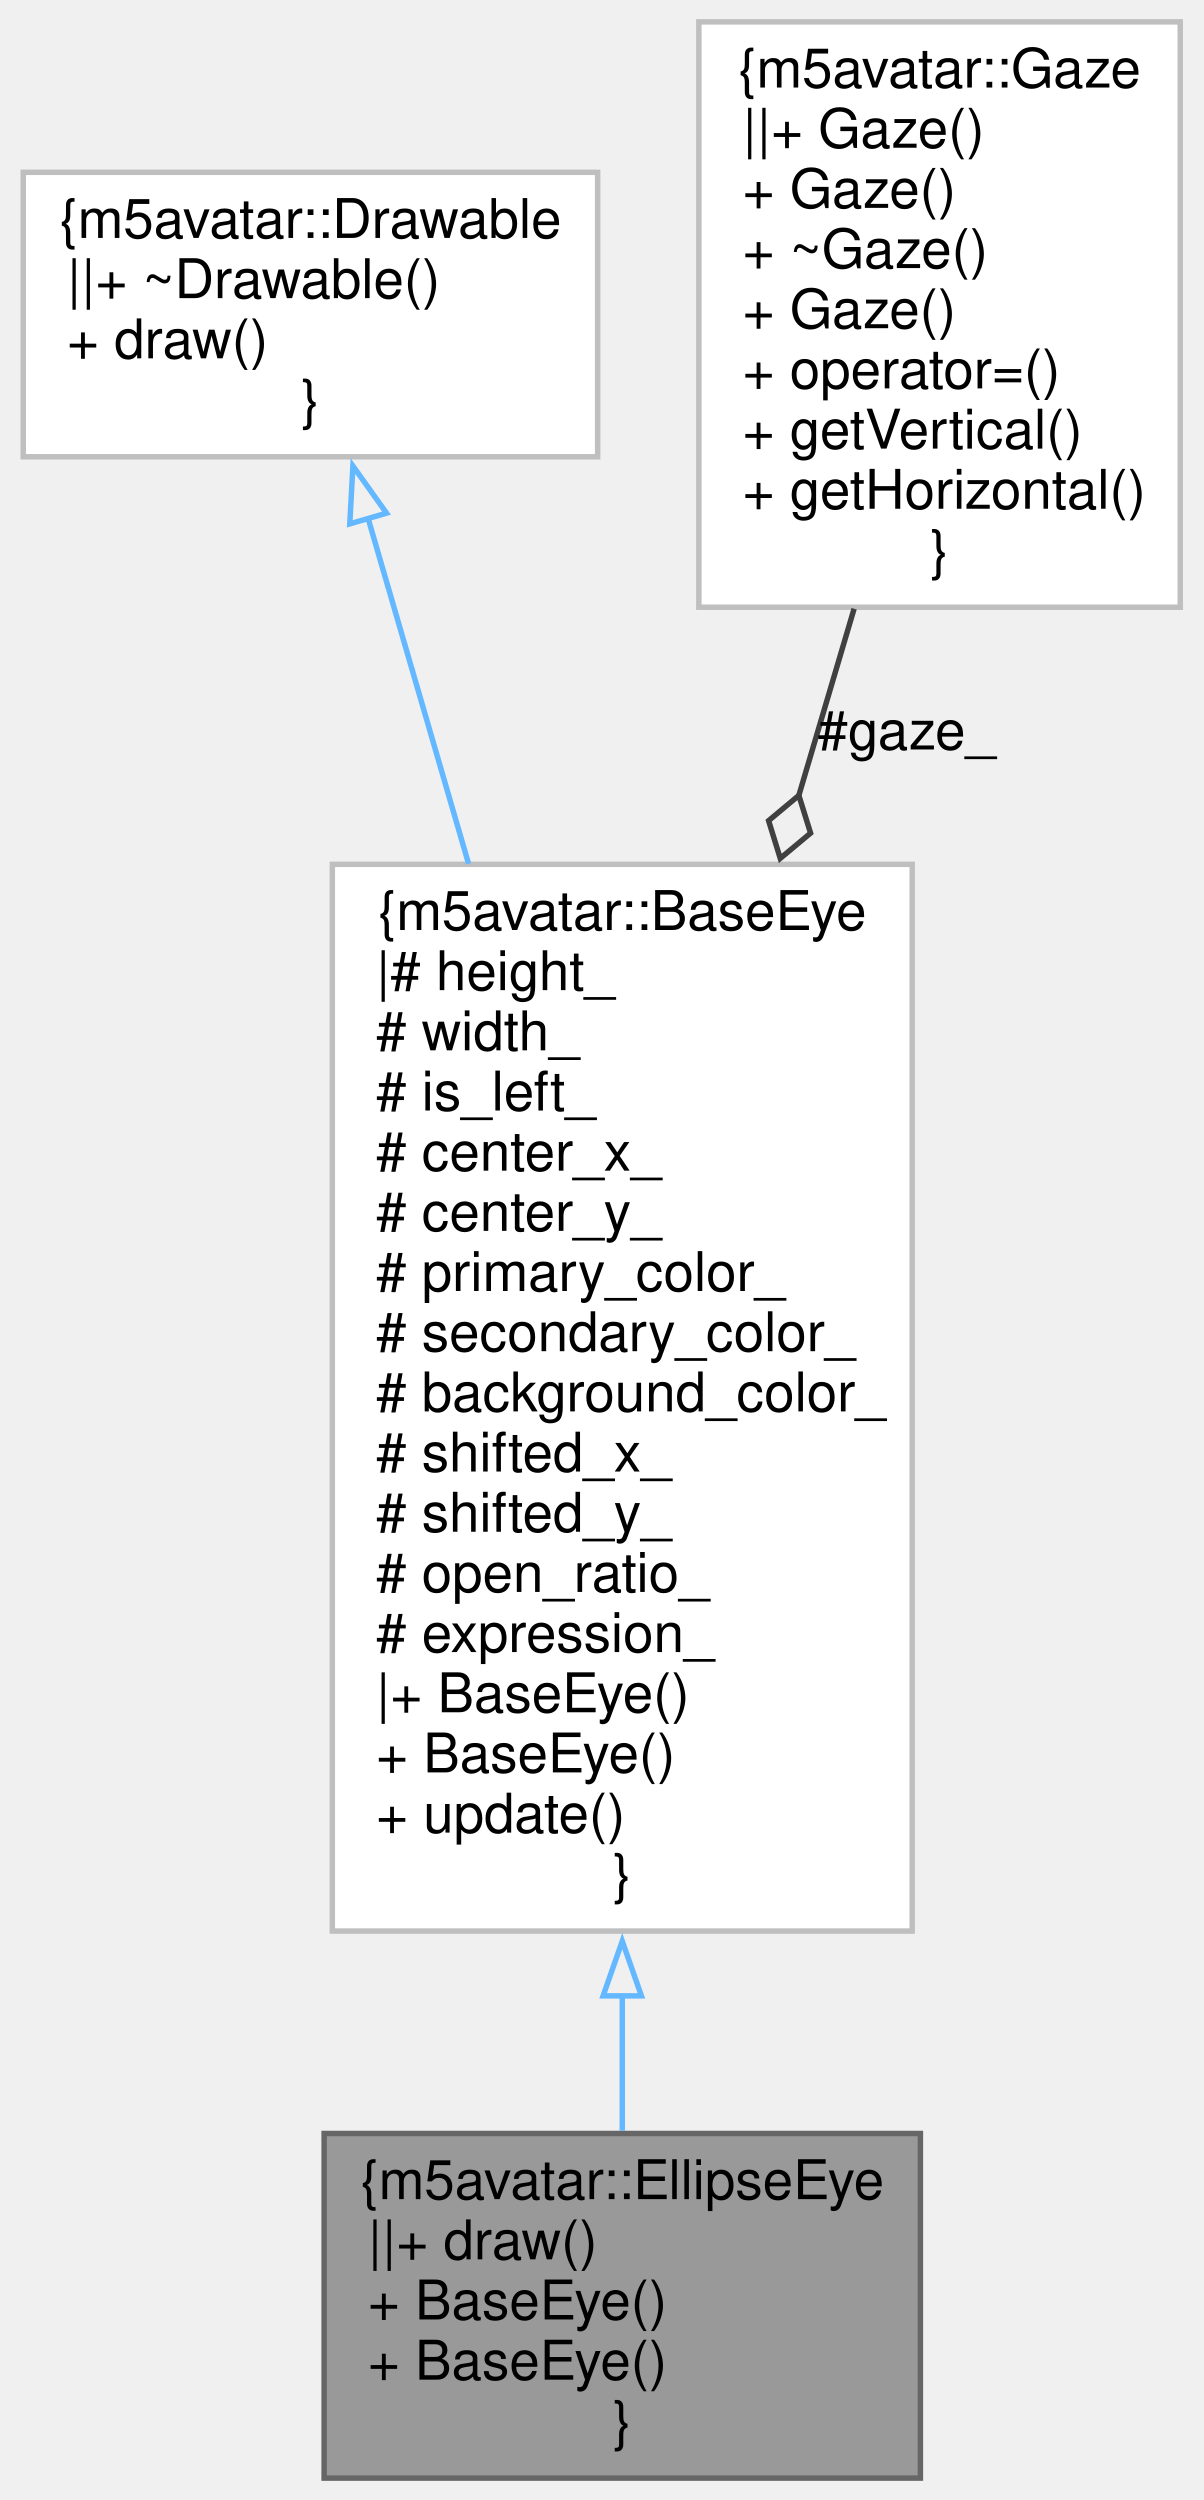
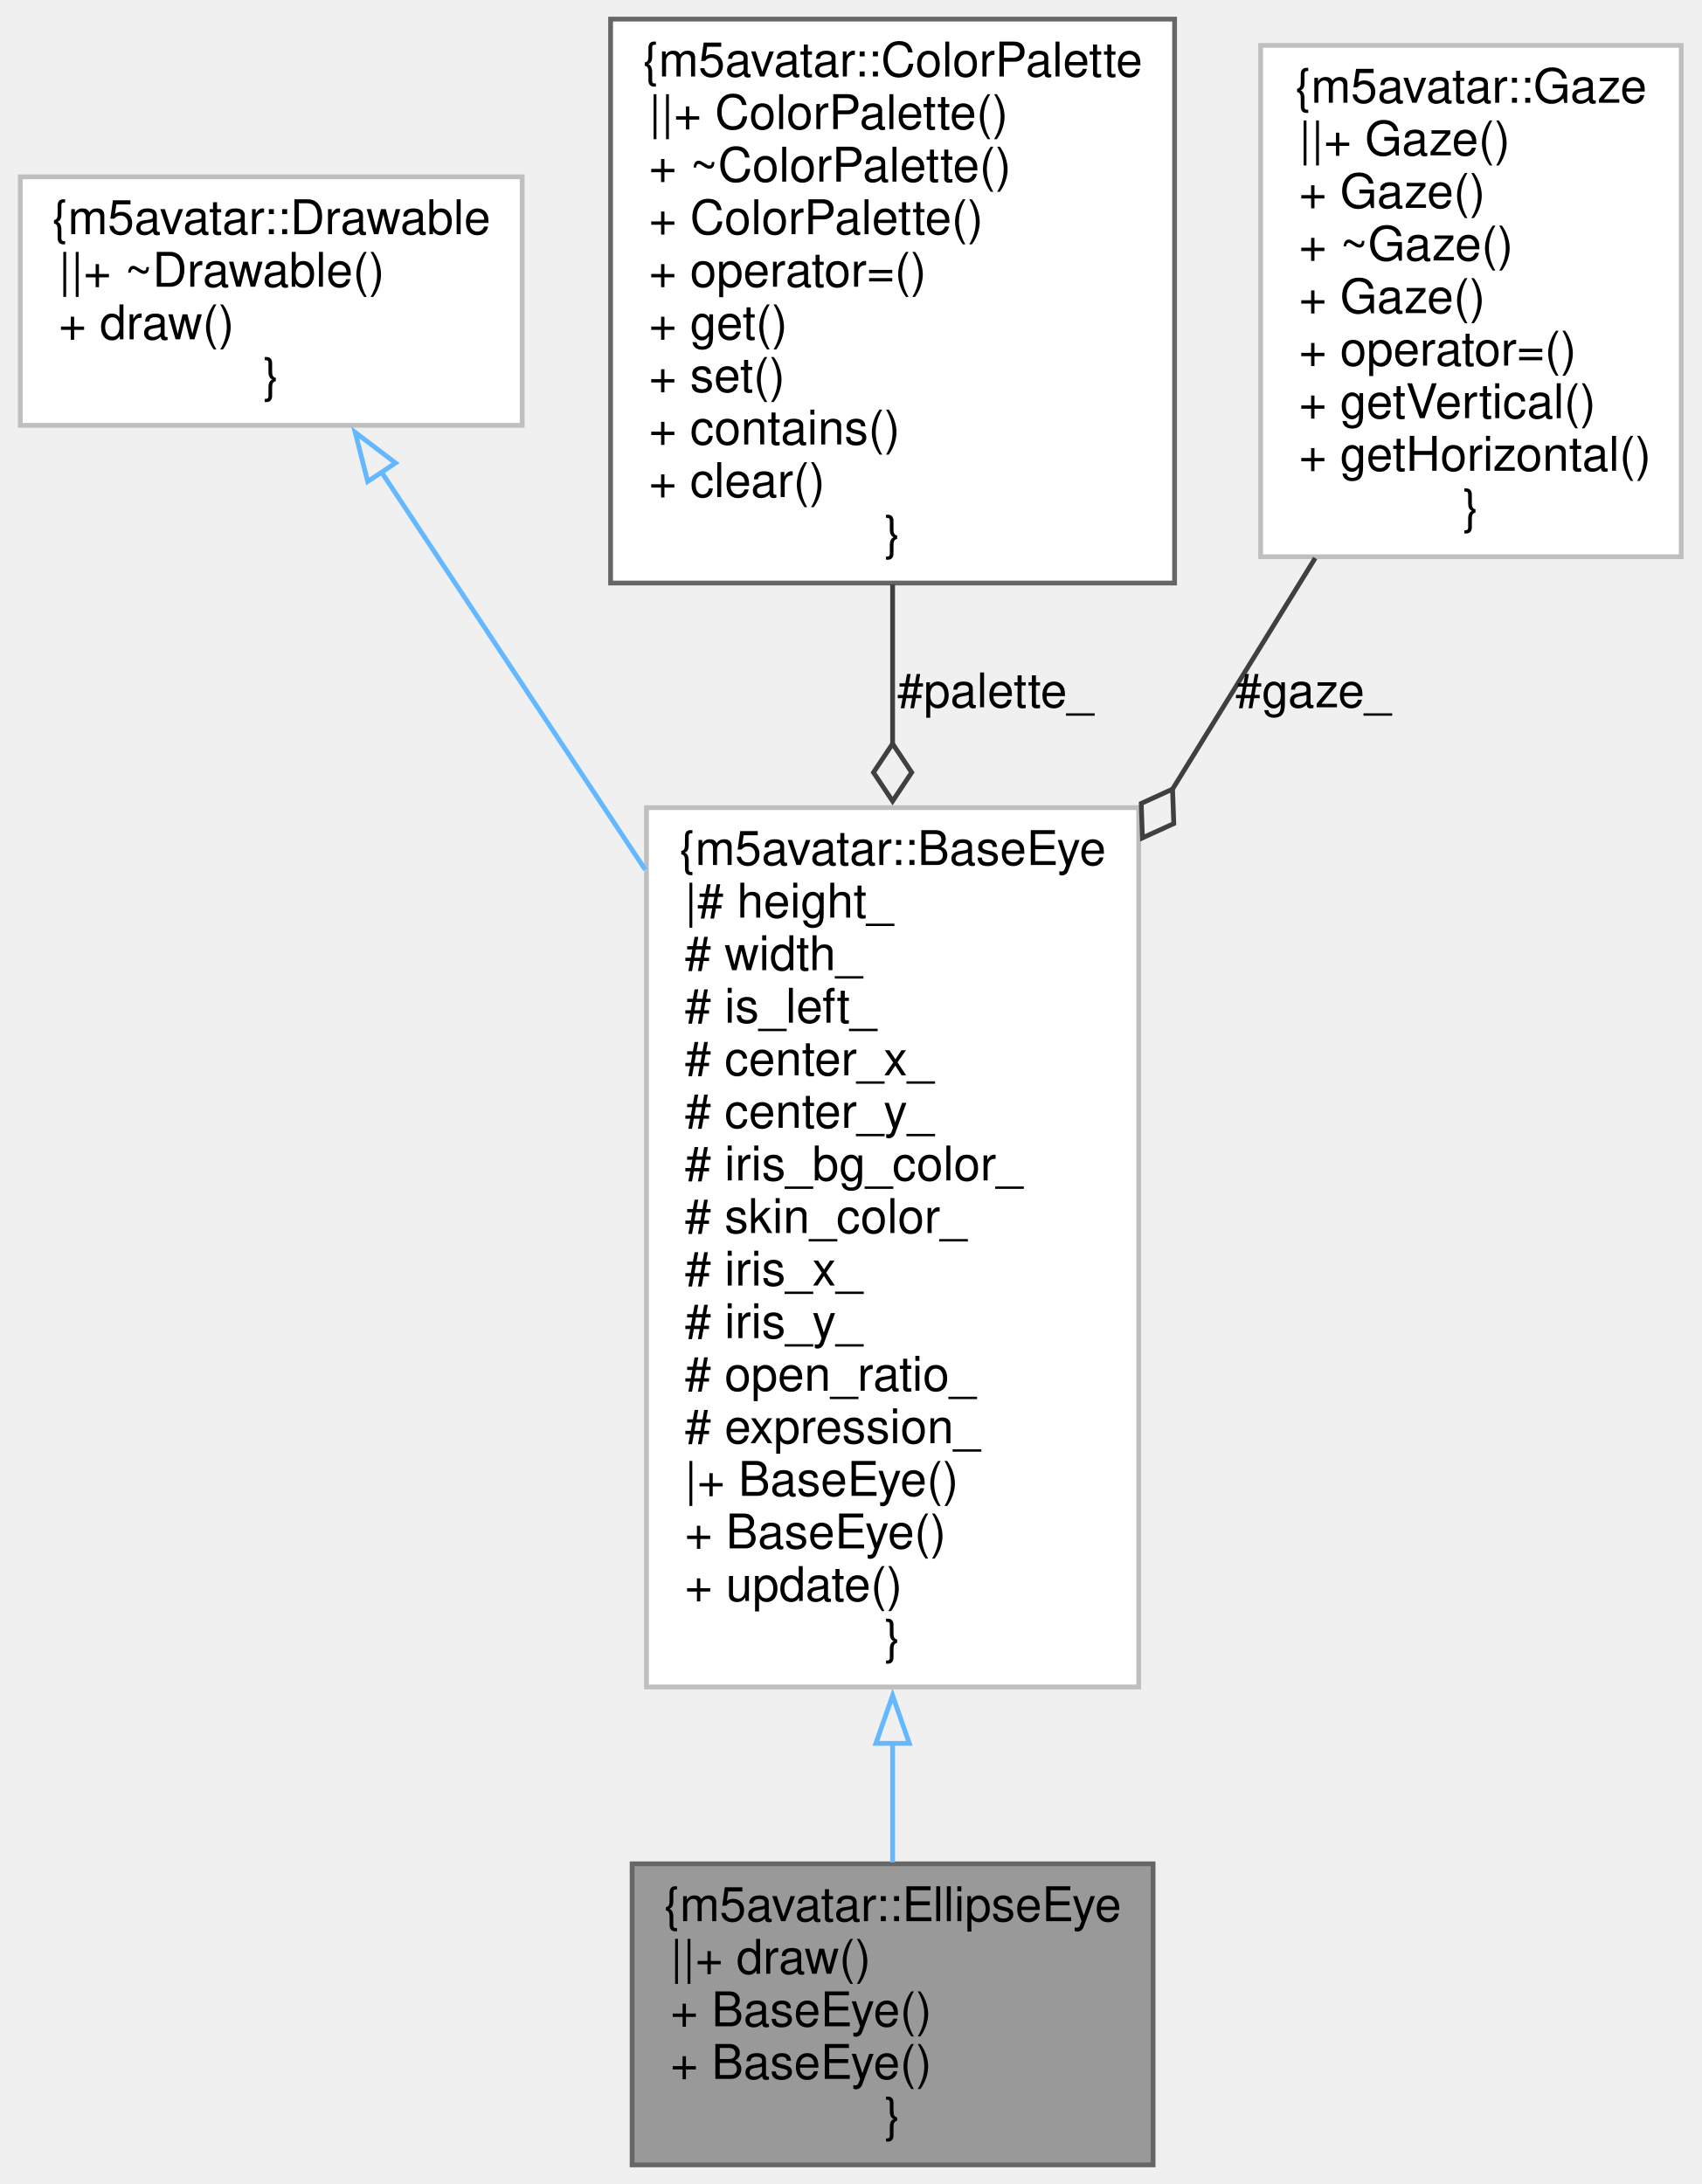
- <svg xmlns="http://www.w3.org/2000/svg" xmlns:xlink="http://www.w3.org/1999/xlink" width="220pt" height="457pt" viewBox="0.00 0.00 219.50 457.00">
+ <svg xmlns="http://www.w3.org/2000/svg" xmlns:xlink="http://www.w3.org/1999/xlink" width="356pt" height="457pt" viewBox="0.00 0.00 355.50 457.00">
  <g id="graph0" class="graph" transform="scale(1 1) rotate(0) translate(4 453)">
    <g id="node1" class="node">
      <g id="a_node1">
        <a xlink:title=" ">
-           <polygon fill="#999999" stroke="#666666" points="164,-63 55,-63 55,0 164,0 164,-63" />
-           <text text-anchor="middle" x="109.5" y="-51" font-family="Helvetica,sans-Serif" font-size="10.00">{m5avatar::EllipseEye</text>
-           <text text-anchor="start" x="63" y="-40" font-family="Helvetica,sans-Serif" font-size="10.00">||+ draw()</text>
-           <text text-anchor="start" x="63" y="-29" font-family="Helvetica,sans-Serif" font-size="10.00">+ BaseEye()</text>
-           <text text-anchor="start" x="63" y="-18" font-family="Helvetica,sans-Serif" font-size="10.00">+ BaseEye()</text>
-           <text text-anchor="middle" x="109.5" y="-7" font-family="Helvetica,sans-Serif" font-size="10.00">}</text>
+           <polygon fill="#999999" stroke="#666666" points="237,-63 128,-63 128,0 237,0 237,-63" />
+           <text text-anchor="middle" x="182.5" y="-51" font-family="Helvetica,sans-Serif" font-size="10.00">{m5avatar::EllipseEye</text>
+           <text text-anchor="start" x="136" y="-40" font-family="Helvetica,sans-Serif" font-size="10.00">||+ draw()</text>
+           <text text-anchor="start" x="136" y="-29" font-family="Helvetica,sans-Serif" font-size="10.00">+ BaseEye()</text>
+           <text text-anchor="start" x="136" y="-18" font-family="Helvetica,sans-Serif" font-size="10.00">+ BaseEye()</text>
+           <text text-anchor="middle" x="182.5" y="-7" font-family="Helvetica,sans-Serif" font-size="10.00">}</text>
        </a>
      </g>
    </g>
    <g id="node2" class="node">
      <g id="a_node2">
        <a xlink:href="classm5avatar_1_1_base_eye.html" target="_top" xlink:title=" ">
-           <polygon fill="white" stroke="#bfbfbf" points="162.5,-295 56.5,-295 56.5,-100 162.5,-100 162.5,-295" />
-           <text text-anchor="middle" x="109.5" y="-283" font-family="Helvetica,sans-Serif" font-size="10.00">{m5avatar::BaseEye</text>
-           <text text-anchor="start" x="64.5" y="-272" font-family="Helvetica,sans-Serif" font-size="10.00">|# height_</text>
-           <text text-anchor="start" x="64.5" y="-261" font-family="Helvetica,sans-Serif" font-size="10.00"># width_</text>
-           <text text-anchor="start" x="64.5" y="-250" font-family="Helvetica,sans-Serif" font-size="10.00"># is_left_</text>
-           <text text-anchor="start" x="64.5" y="-239" font-family="Helvetica,sans-Serif" font-size="10.00"># center_x_</text>
-           <text text-anchor="start" x="64.5" y="-228" font-family="Helvetica,sans-Serif" font-size="10.00"># center_y_</text>
-           <text text-anchor="start" x="64.5" y="-217" font-family="Helvetica,sans-Serif" font-size="10.00"># primary_color_</text>
-           <text text-anchor="start" x="64.5" y="-206" font-family="Helvetica,sans-Serif" font-size="10.00"># secondary_color_</text>
-           <text text-anchor="start" x="64.5" y="-195" font-family="Helvetica,sans-Serif" font-size="10.00"># background_color_</text>
-           <text text-anchor="start" x="64.5" y="-184" font-family="Helvetica,sans-Serif" font-size="10.00"># shifted_x_</text>
-           <text text-anchor="start" x="64.5" y="-173" font-family="Helvetica,sans-Serif" font-size="10.00"># shifted_y_</text>
-           <text text-anchor="start" x="64.5" y="-162" font-family="Helvetica,sans-Serif" font-size="10.00"># open_ratio_</text>
-           <text text-anchor="start" x="64.5" y="-151" font-family="Helvetica,sans-Serif" font-size="10.00"># expression_</text>
-           <text text-anchor="start" x="64.5" y="-140" font-family="Helvetica,sans-Serif" font-size="10.00">|+ BaseEye()</text>
-           <text text-anchor="start" x="64.5" y="-129" font-family="Helvetica,sans-Serif" font-size="10.00">+ BaseEye()</text>
-           <text text-anchor="start" x="64.5" y="-118" font-family="Helvetica,sans-Serif" font-size="10.00">+ update()</text>
-           <text text-anchor="middle" x="109.5" y="-107" font-family="Helvetica,sans-Serif" font-size="10.00">}</text>
+           <polygon fill="white" stroke="#bfbfbf" points="234,-284 131,-284 131,-100 234,-100 234,-284" />
+           <text text-anchor="middle" x="182.5" y="-272" font-family="Helvetica,sans-Serif" font-size="10.00">{m5avatar::BaseEye</text>
+           <text text-anchor="start" x="139" y="-261" font-family="Helvetica,sans-Serif" font-size="10.00">|# height_</text>
+           <text text-anchor="start" x="139" y="-250" font-family="Helvetica,sans-Serif" font-size="10.00"># width_</text>
+           <text text-anchor="start" x="139" y="-239" font-family="Helvetica,sans-Serif" font-size="10.00"># is_left_</text>
+           <text text-anchor="start" x="139" y="-228" font-family="Helvetica,sans-Serif" font-size="10.00"># center_x_</text>
+           <text text-anchor="start" x="139" y="-217" font-family="Helvetica,sans-Serif" font-size="10.00"># center_y_</text>
+           <text text-anchor="start" x="139" y="-206" font-family="Helvetica,sans-Serif" font-size="10.00"># iris_bg_color_</text>
+           <text text-anchor="start" x="139" y="-195" font-family="Helvetica,sans-Serif" font-size="10.00"># skin_color_</text>
+           <text text-anchor="start" x="139" y="-184" font-family="Helvetica,sans-Serif" font-size="10.00"># iris_x_</text>
+           <text text-anchor="start" x="139" y="-173" font-family="Helvetica,sans-Serif" font-size="10.00"># iris_y_</text>
+           <text text-anchor="start" x="139" y="-162" font-family="Helvetica,sans-Serif" font-size="10.00"># open_ratio_</text>
+           <text text-anchor="start" x="139" y="-151" font-family="Helvetica,sans-Serif" font-size="10.00"># expression_</text>
+           <text text-anchor="start" x="139" y="-140" font-family="Helvetica,sans-Serif" font-size="10.00">|+ BaseEye()</text>
+           <text text-anchor="start" x="139" y="-129" font-family="Helvetica,sans-Serif" font-size="10.00">+ BaseEye()</text>
+           <text text-anchor="start" x="139" y="-118" font-family="Helvetica,sans-Serif" font-size="10.00">+ update()</text>
+           <text text-anchor="middle" x="182.5" y="-107" font-family="Helvetica,sans-Serif" font-size="10.00">}</text>
        </a>
      </g>
    </g>
    <g id="edge1" class="edge">
-       <path fill="none" stroke="#63b8ff" d="M109.5,-88.24C109.5,-79.37 109.5,-70.97 109.5,-63.49" />
-       <polygon fill="none" stroke="#63b8ff" points="106,-88.16 109.5,-98.16 113,-88.16 106,-88.16" />
+       <path fill="none" stroke="#63b8ff" d="M182.5,-88.23C182.5,-79.31 182.5,-70.84 182.5,-63.3" />
+       <polygon fill="none" stroke="#63b8ff" points="179,-88.2 182.5,-98.2 186,-88.2 179,-88.2" />
    </g>
    <g id="node3" class="node">
      <g id="a_node3">
        <a xlink:href="classm5avatar_1_1_drawable.html" target="_top" xlink:title=" ">
-           <polygon fill="white" stroke="#bfbfbf" points="105,-421.5 0,-421.5 0,-369.5 105,-369.5 105,-421.5" />
-           <text text-anchor="middle" x="52.5" y="-409.5" font-family="Helvetica,sans-Serif" font-size="10.00">{m5avatar::Drawable</text>
-           <text text-anchor="start" x="8" y="-398.5" font-family="Helvetica,sans-Serif" font-size="10.00">||+ ~Drawable()</text>
-           <text text-anchor="start" x="8" y="-387.5" font-family="Helvetica,sans-Serif" font-size="10.00">+ draw()</text>
-           <text text-anchor="middle" x="52.5" y="-376.5" font-family="Helvetica,sans-Serif" font-size="10.00">}</text>
+           <polygon fill="white" stroke="#bfbfbf" points="105,-416 0,-416 0,-364 105,-364 105,-416" />
+           <text text-anchor="middle" x="52.5" y="-404" font-family="Helvetica,sans-Serif" font-size="10.00">{m5avatar::Drawable</text>
+           <text text-anchor="start" x="8" y="-393" font-family="Helvetica,sans-Serif" font-size="10.00">||+ ~Drawable()</text>
+           <text text-anchor="start" x="8" y="-382" font-family="Helvetica,sans-Serif" font-size="10.00">+ draw()</text>
+           <text text-anchor="middle" x="52.5" y="-371" font-family="Helvetica,sans-Serif" font-size="10.00">}</text>
        </a>
      </g>
    </g>
    <g id="edge2" class="edge">
-       <path fill="none" stroke="#63b8ff" d="M62.98,-358.45C68.22,-340.45 74.83,-317.72 81.41,-295.09" />
-       <polygon fill="none" stroke="#63b8ff" points="59.69,-357.24 60.26,-367.82 66.41,-359.2 59.69,-357.24" />
+       <path fill="none" stroke="#63b8ff" d="M75.44,-354.41C90.77,-331.3 111.57,-299.95 130.75,-271.02" />
+       <polygon fill="none" stroke="#63b8ff" points="72.68,-352.25 70.07,-362.52 78.51,-356.12 72.68,-352.25" />
    </g>
    <g id="node4" class="node">
      <g id="a_node4">
-         <a xlink:href="classm5avatar_1_1_gaze.html" target="_top" xlink:title=" ">
-           <polygon fill="white" stroke="#bfbfbf" points="211.5,-449 123.5,-449 123.5,-342 211.5,-342 211.5,-449" />
-           <text text-anchor="middle" x="167.5" y="-437" font-family="Helvetica,sans-Serif" font-size="10.00">{m5avatar::Gaze</text>
-           <text text-anchor="start" x="131.5" y="-426" font-family="Helvetica,sans-Serif" font-size="10.00">||+ Gaze()</text>
-           <text text-anchor="start" x="131.5" y="-415" font-family="Helvetica,sans-Serif" font-size="10.00">+ Gaze()</text>
-           <text text-anchor="start" x="131.5" y="-404" font-family="Helvetica,sans-Serif" font-size="10.00">+ ~Gaze()</text>
-           <text text-anchor="start" x="131.5" y="-393" font-family="Helvetica,sans-Serif" font-size="10.00">+ Gaze()</text>
-           <text text-anchor="start" x="131.5" y="-382" font-family="Helvetica,sans-Serif" font-size="10.00">+ operator=()</text>
-           <text text-anchor="start" x="131.5" y="-371" font-family="Helvetica,sans-Serif" font-size="10.00">+ getVertical()</text>
-           <text text-anchor="start" x="131.5" y="-360" font-family="Helvetica,sans-Serif" font-size="10.00">+ getHorizontal()</text>
-           <text text-anchor="middle" x="167.5" y="-349" font-family="Helvetica,sans-Serif" font-size="10.00">}</text>
+         <a xlink:href="classm5avatar_1_1_color_palette.html" target="_top" xlink:title=" ">
+           <polygon fill="white" stroke="#666666" points="241.5,-449 123.5,-449 123.5,-331 241.5,-331 241.5,-449" />
+           <text text-anchor="middle" x="182.5" y="-437" font-family="Helvetica,sans-Serif" font-size="10.00">{m5avatar::ColorPalette</text>
+           <text text-anchor="start" x="131.5" y="-426" font-family="Helvetica,sans-Serif" font-size="10.00">||+ ColorPalette()</text>
+           <text text-anchor="start" x="131.5" y="-415" font-family="Helvetica,sans-Serif" font-size="10.00">+ ~ColorPalette()</text>
+           <text text-anchor="start" x="131.5" y="-404" font-family="Helvetica,sans-Serif" font-size="10.00">+ ColorPalette()</text>
+           <text text-anchor="start" x="131.5" y="-393" font-family="Helvetica,sans-Serif" font-size="10.00">+ operator=()</text>
+           <text text-anchor="start" x="131.5" y="-382" font-family="Helvetica,sans-Serif" font-size="10.00">+ get()</text>
+           <text text-anchor="start" x="131.5" y="-371" font-family="Helvetica,sans-Serif" font-size="10.00">+ set()</text>
+           <text text-anchor="start" x="131.5" y="-360" font-family="Helvetica,sans-Serif" font-size="10.00">+ contains()</text>
+           <text text-anchor="start" x="131.5" y="-349" font-family="Helvetica,sans-Serif" font-size="10.00">+ clear()</text>
+           <text text-anchor="middle" x="182.5" y="-338" font-family="Helvetica,sans-Serif" font-size="10.00">}</text>
        </a>
      </g>
    </g>
    <g id="edge3" class="edge">
-       <path fill="none" stroke="#404040" d="M151.88,-341.72C148.72,-331.03 145.28,-319.42 141.78,-307.6" />
-       <polygon fill="none" stroke="#404040" points="141.78,-307.6 136.25,-302.98 138.38,-296.09 143.92,-300.71 141.78,-307.6" />
-       <text text-anchor="middle" x="161.5" y="-316" font-family="Helvetica,sans-Serif" font-size="10.00"> #gaze_</text>
+       <path fill="none" stroke="#404040" d="M182.5,-330.72C182.5,-320.15 182.5,-308.83 182.5,-297.39" />
+       <polygon fill="none" stroke="#404040" points="182.5,-297.37 178.5,-291.37 182.5,-285.37 186.5,-291.37 182.5,-297.37" />
+       <text text-anchor="middle" x="204" y="-305" font-family="Helvetica,sans-Serif" font-size="10.00"> #palette_</text>
+     </g>
+     <g id="node5" class="node">
+       <g id="a_node5">
+         <a xlink:href="classm5avatar_1_1_gaze.html" target="_top" xlink:title=" ">
+           <polygon fill="white" stroke="#bfbfbf" points="347.5,-443.5 259.5,-443.5 259.5,-336.5 347.5,-336.5 347.5,-443.5" />
+           <text text-anchor="middle" x="303.5" y="-431.5" font-family="Helvetica,sans-Serif" font-size="10.00">{m5avatar::Gaze</text>
+           <text text-anchor="start" x="267.5" y="-420.5" font-family="Helvetica,sans-Serif" font-size="10.00">||+ Gaze()</text>
+           <text text-anchor="start" x="267.5" y="-409.5" font-family="Helvetica,sans-Serif" font-size="10.00">+ Gaze()</text>
+           <text text-anchor="start" x="267.5" y="-398.5" font-family="Helvetica,sans-Serif" font-size="10.00">+ ~Gaze()</text>
+           <text text-anchor="start" x="267.5" y="-387.5" font-family="Helvetica,sans-Serif" font-size="10.00">+ Gaze()</text>
+           <text text-anchor="start" x="267.5" y="-376.5" font-family="Helvetica,sans-Serif" font-size="10.00">+ operator=()</text>
+           <text text-anchor="start" x="267.5" y="-365.5" font-family="Helvetica,sans-Serif" font-size="10.00">+ getVertical()</text>
+           <text text-anchor="start" x="267.5" y="-354.5" font-family="Helvetica,sans-Serif" font-size="10.00">+ getHorizontal()</text>
+           <text text-anchor="middle" x="303.5" y="-343.5" font-family="Helvetica,sans-Serif" font-size="10.00">}</text>
+         </a>
+       </g>
+     </g>
+     <g id="edge4" class="edge">
+       <path fill="none" stroke="#404040" d="M270.92,-336.22C261.67,-321.24 251.31,-304.46 241.03,-287.81" />
+       <polygon fill="none" stroke="#404040" points="241.07,-287.88 234.52,-284.88 234.77,-277.67 241.33,-280.67 241.07,-287.88" />
+       <text text-anchor="middle" x="270.5" y="-305" font-family="Helvetica,sans-Serif" font-size="10.00"> #gaze_</text>
    </g>
  </g>
</svg>
